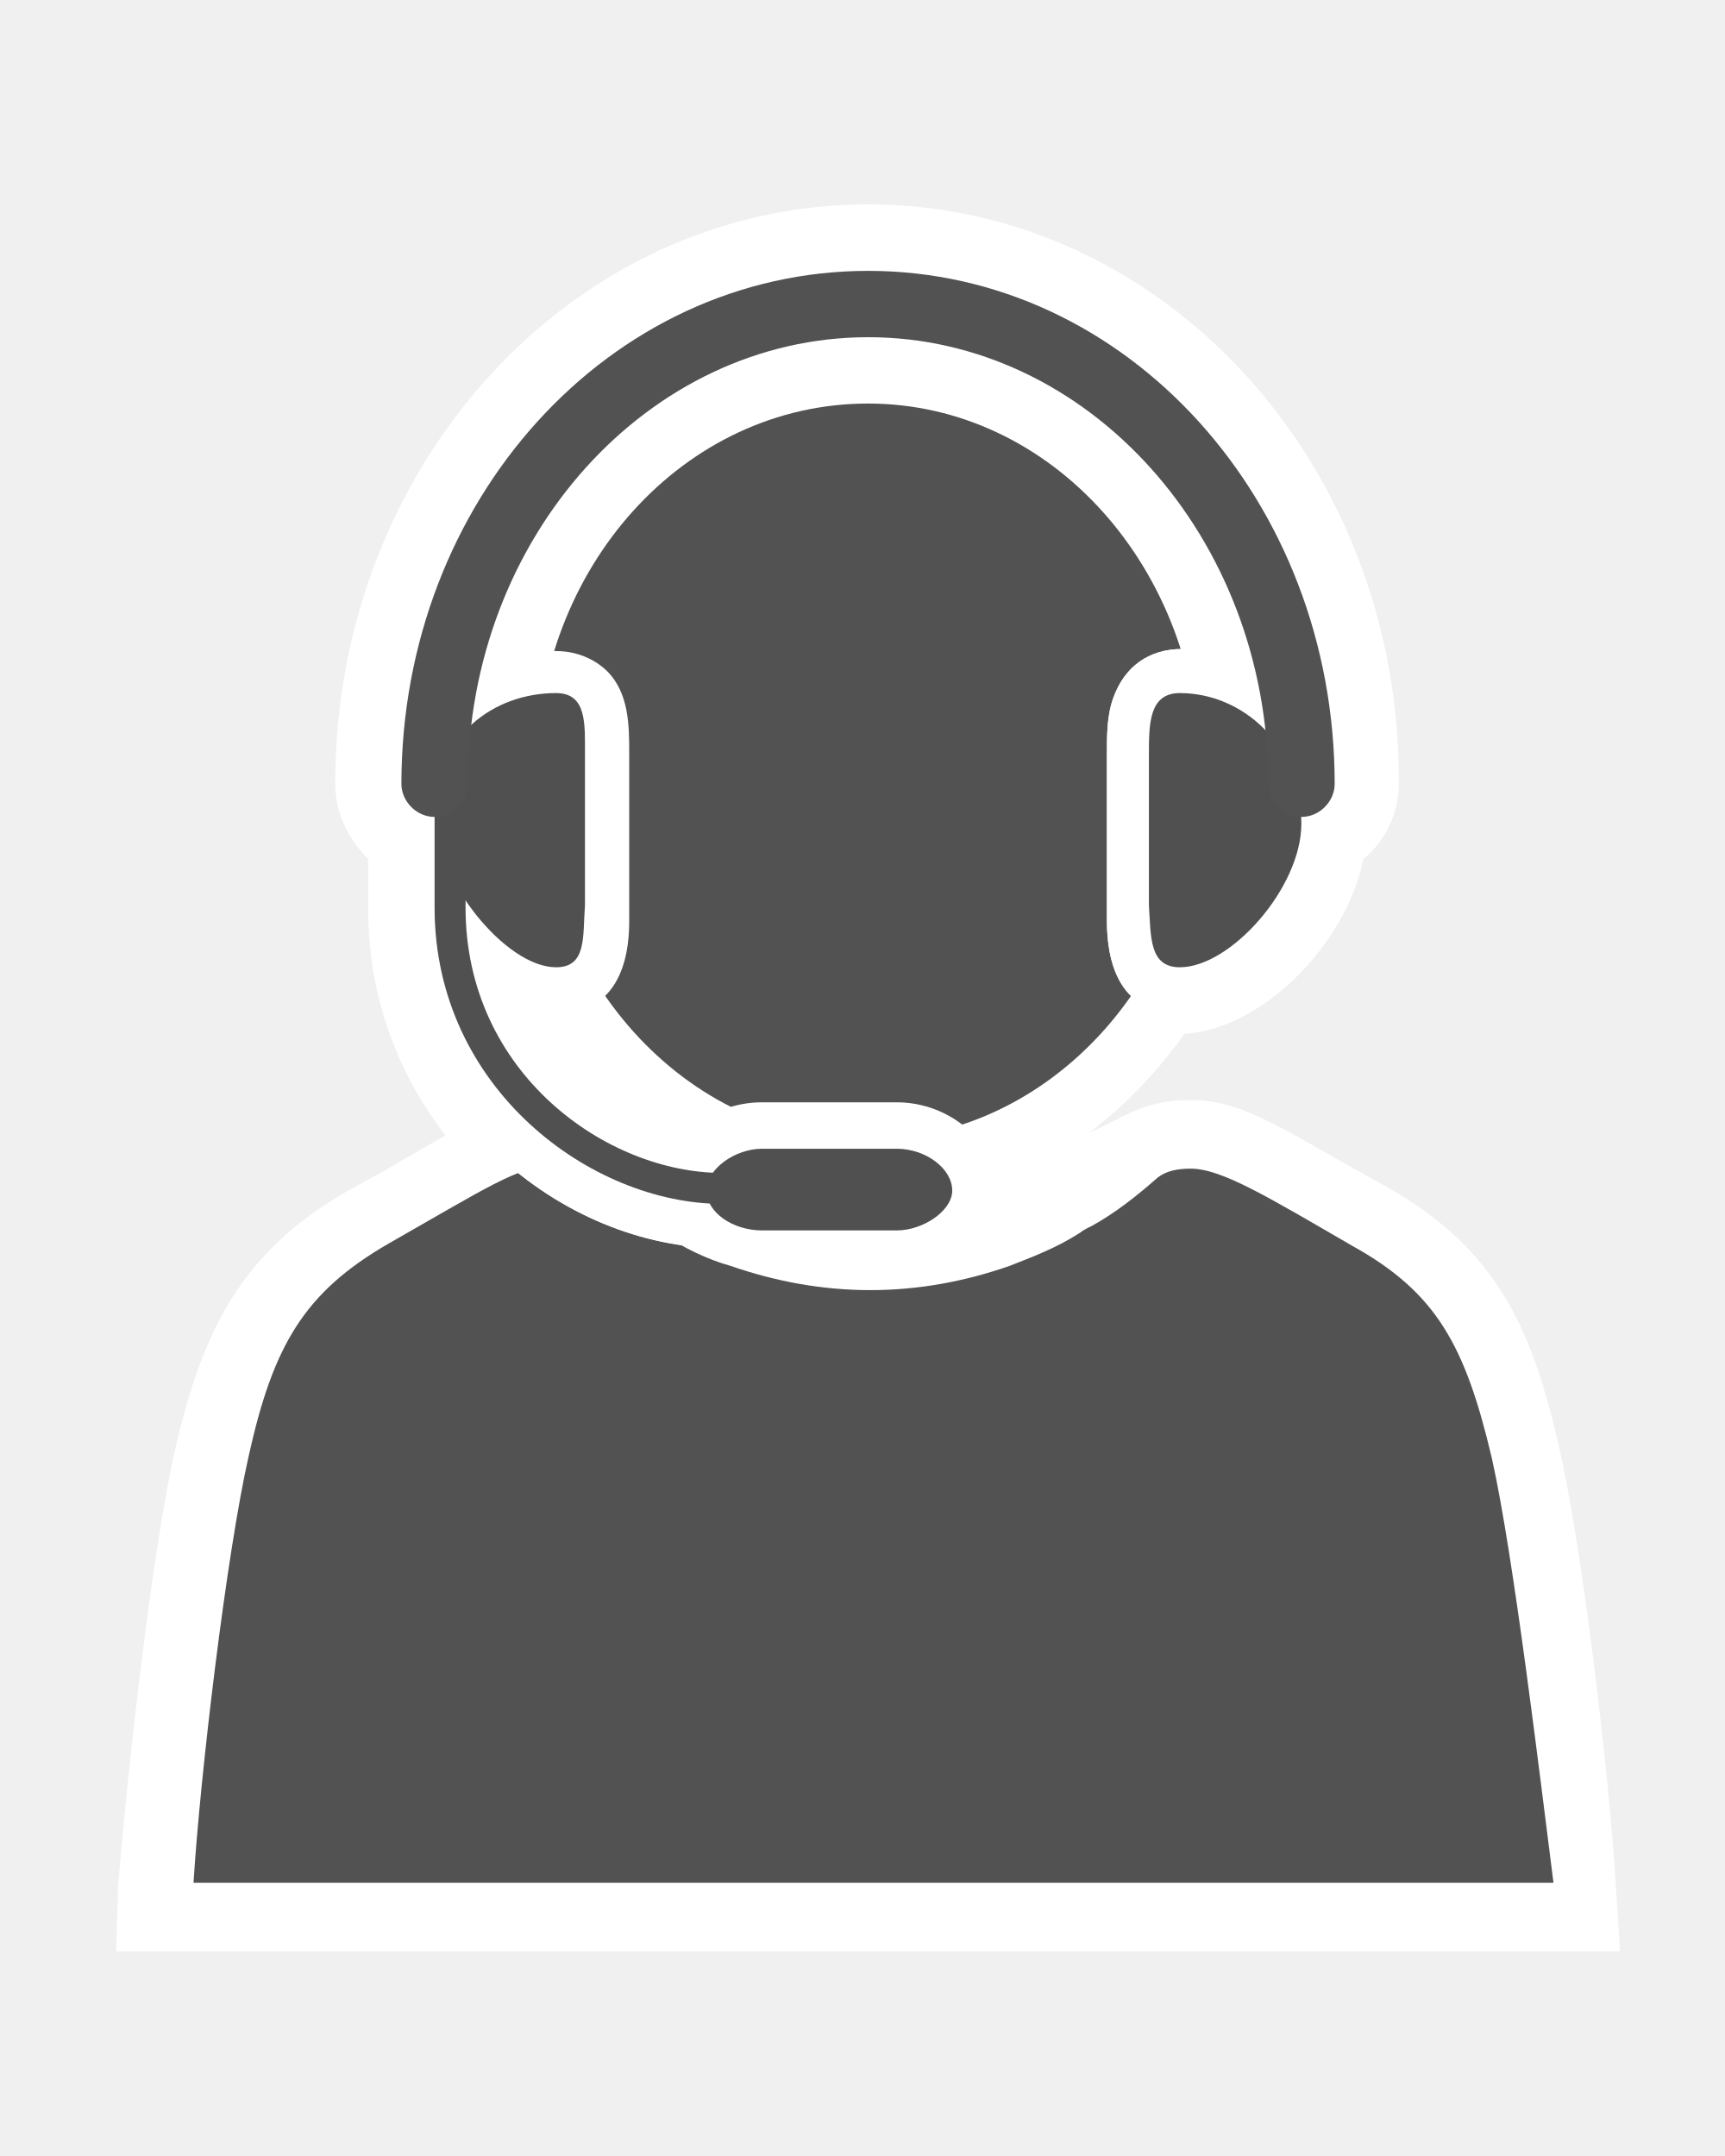
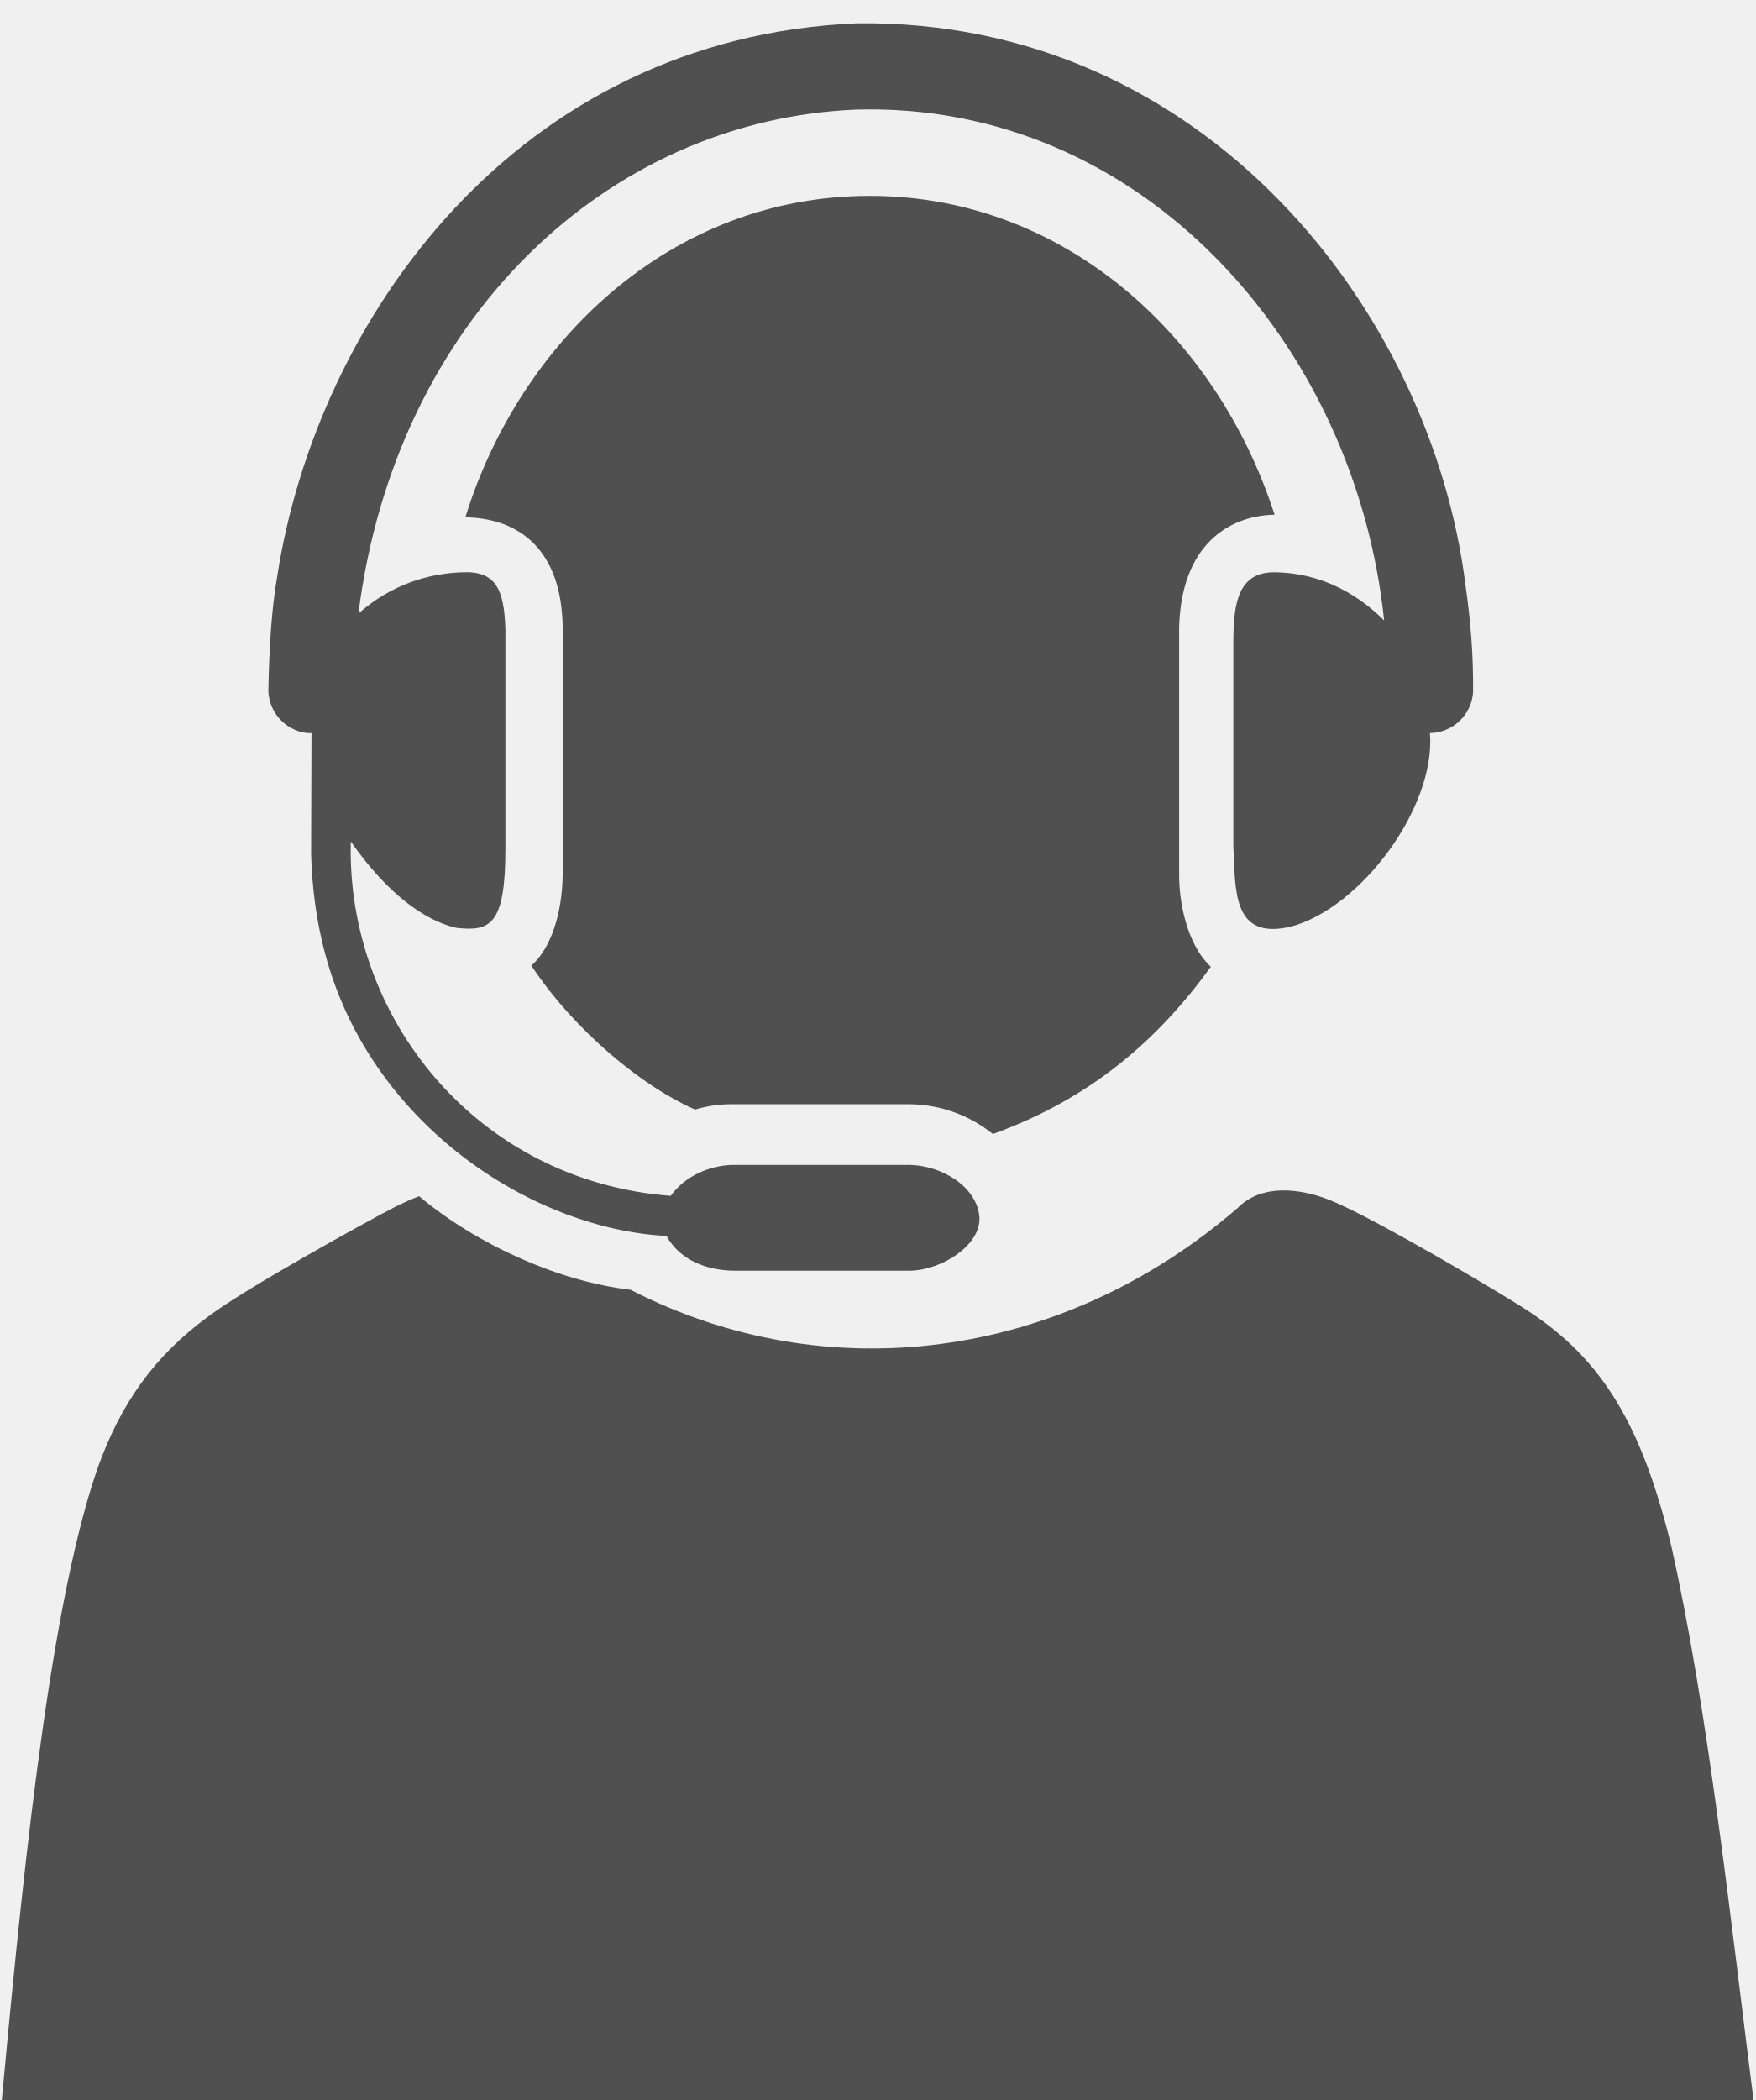
- <svg xmlns="http://www.w3.org/2000/svg" xmlns:ns1="http://schemas.microsoft.com/visio/2003/SVGExtensions/" width="78" height="97.5" viewBox="0 0 58.5 73.125" color-interpolation-filters="sRGB" fill="none" fill-rule="evenodd" font-size="12" overflow="visible" stroke-linecap="square" stroke-miterlimit="3">
-   <ns1:documentProperties ns1:langID="4108" ns1:metric="true" ns1:viewMarkup="false" />
-   <style>
-     .st1,.st2,.st3{fill:#fff;stroke:none;stroke-linecap:butt;stroke-width:.75}.st2,.st3{fill:#515251}.st3{fill:#515050}
-   </style>
-   <g ns1:mID="0" ns1:index="1" ns1:groupContext="foregroundPage">
-     <ns1:pageProperties ns1:drawingScale=".039" ns1:pageScale=".039" ns1:drawingUnits="24" ns1:shadowOffsetX="8.504" ns1:shadowOffsetY="-8.504" />
-     <ns1:layer ns1:name="symbols" ns1:index="0" />
-     <g id="group22-1" transform="translate(3.938 -6.938)" ns1:mID="22" ns1:groupContext="group" ns1:layerMember="0">
-       <g id="group23-2" ns1:mID="23" ns1:groupContext="group" ns1:layerMember="0">
-         <g id="shape24-3" ns1:mID="24" ns1:groupContext="shape" ns1:layerMember="0">
-           <path d="M50.85 70.72c-.23-3.67-1.12-11.32-1.95-14.85-.9-3.9-2.1-6.6-5.85-8.7l-1.35-.75c-2.62-1.5-3.75-2.17-5.25-2.17-.82 0-1.5.15-2.25.52l-1.2.6.9-.75c.83-.75 1.65-1.65 2.33-2.62 2.62-.15 5.47-3 6.07-5.93.75-.6 1.2-1.57 1.2-2.55.07-10.87-8.02-19.65-18-19.65S7.43 22.65 7.43 33.52c0 .98.44 1.88 1.12 2.55v1.73c0 3 1.05 5.62 2.62 7.65-.52.3-1.19.67-1.94 1.12l-1.36.75c-3.67 2.1-4.94 4.8-5.85 8.7C1.2 59.55.37 67.2.07 70.87L0 73.12h51l-.15-2.4z" class="st1" />
-         </g>
-         <g id="shape25-5" ns1:mID="25" ns1:groupContext="shape" ns1:layerMember="0" transform="translate(2.625 -2.325)">
-           <path d="M44.03 58.72c-.9-3.82-1.88-5.62-4.73-7.2-2.85-1.65-4.43-2.62-5.48-2.62-.44 0-.82.07-1.12.3-.68.6-1.43 1.2-2.25 1.65-.15.07-.3.15-.38.22-.82.53-1.64.83-2.4 1.13-1.49.52-3.07.82-4.72.82s-3.23-.3-4.73-.82c-.82-.23-1.57-.6-2.39-1.13-.98-.52-1.88-1.2-2.63-1.95-.3-.15-.68-.3-1.12-.3-1.06 0-2.18.75-5.48 2.63-2.85 1.65-3.9 3.45-4.73 7.2C1.12 61.95.22 69.52 0 73.12h46.12c-.45-3.52-1.35-11.1-2.09-14.4z" class="st2" />
-         </g>
-         <g id="shape26-7" ns1:mID="26" ns1:groupContext="shape" ns1:layerMember="0" transform="translate(14.25 -27.525)">
-           <path d="M11.25 73.12C5.02 73.12 0 67.5 0 60.6c0-6.9 5.02-12.45 11.25-12.45S22.5 53.77 22.5 60.67c0 6.9-5.1 12.45-11.25 12.45z" class="st2" />
-         </g>
-         <g id="shape27-9" ns1:mID="27" ns1:groupContext="shape" ns1:layerMember="0" transform="translate(9.3 -23.85)">
-           <path d="M11.25 73.12C5.85 73.12 0 68.47 0 61.57V57h4.05v4.57c0 4.88 4.28 7.5 7.2 7.5h1.5v4.05h-1.5z" class="st1" />
-         </g>
-         <g id="shape28-11" ns1:mID="28" ns1:groupContext="shape" ns1:layerMember="0" transform="translate(18.525 -23.025)">
-           <path d="M0 70.27c0-1.57 1.57-2.92 3.37-2.92h4.58c1.8 0 3.37 1.35 3.37 2.92 0 1.73-1.72 2.85-3.37 2.85H4.87L0 70.27z" class="st1" />
-         </g>
-         <g id="shape29-13" ns1:mID="29" ns1:groupContext="shape" ns1:layerMember="0" transform="translate(9.3 -31.8)">
-           <path d="M5.62 73.12c-2.77 0-5.62-3.9-5.62-6.67 0-3.68 2.85-5.63 5.62-5.63.83 0 1.43.38 1.73.68.75.75.75 1.87.75 2.77v5.7c0 .75-.08 3.15-2.48 3.15z" class="st1" />
-         </g>
-         <g id="shape30-15" ns1:mID="30" ns1:groupContext="shape" ns1:layerMember="0" transform="translate(33.6 -31.8)">
-           <path d="M2.48 73.12C.07 73.12 0 70.72 0 69.9v-5.55c0-.68 0-1.35.22-1.95.38-1.05 1.2-1.65 2.33-1.65 2.78 0 5.63 2.25 5.63 5.92-.08 3-3.08 6.45-5.7 6.45z" class="st1" />
-         </g>
-         <g id="shape31-17" ns1:mID="31" ns1:groupContext="shape" ns1:layerMember="0" transform="translate(9.3 -23.85)">
-           <path d="M11.25 73.12C5.85 73.12 0 68.47 0 61.57V57h4.05v4.57c0 4.88 4.28 7.5 7.2 7.5h1.5v4.05h-1.5z" class="st1" />
-         </g>
-         <g id="shape32-19" ns1:mID="32" ns1:groupContext="shape" ns1:layerMember="0" transform="translate(33.6 -31.8)">
-           <path d="M2.48 73.12C.07 73.12 0 70.72 0 69.9v-5.55c0-.68 0-1.35.22-1.95.38-1.05 1.2-1.65 2.33-1.65 2.78 0 5.63 2.25 5.63 5.92-.08 3-3.08 6.45-5.7 6.45z" class="st1" />
-         </g>
-         <g id="shape33-21" ns1:mID="33" ns1:groupContext="shape" ns1:layerMember="0" transform="translate(10.8 -25.35)">
-           <path d="M9.75 73.12C5.33 73.12 0 69.22 0 63.07V60h1.05v3.07c0 5.63 4.8 9 8.7 9v1.05z" class="st3" />
-         </g>
-         <g id="shape34-23" ns1:mID="34" ns1:groupContext="shape" ns1:layerMember="0" transform="translate(20.025 -24.45)">
-           <path d="M6.45 73.12c.9 0 1.88-.67 1.88-1.35 0-.75-.9-1.42-1.88-1.42H1.88c-.9 0-1.88.67-1.88 1.42 0 .75.9 1.35 1.88 1.35h4.57z" class="st3" />
-         </g>
-         <g id="shape35-25" ns1:mID="35" ns1:groupContext="shape" ns1:layerMember="0" transform="translate(10.8 -33.375)">
-           <path d="M5.1 65.92c0-1.05.07-2.1-.98-2.1-2.1 0-4.12 1.43-4.12 4.13 0 2.17 2.4 5.17 4.12 5.17 1.05 0 .9-1.05.98-2.1v-5.1z" class="st3" />
-         </g>
-         <g id="shape36-27" ns1:mID="36" ns1:groupContext="shape" ns1:layerMember="0" transform="translate(35.025 -33.375)">
-           <path d="M0 65.92c0-1.05 0-2.1 1.05-2.1 2.1 0 4.12 1.73 4.12 4.43 0 2.17-2.4 4.87-4.12 4.87-1.05 0-.98-1.05-1.05-2.1v-5.1z" class="st3" />
-         </g>
-         <g id="shape37-29" ns1:mID="37" ns1:groupContext="shape" ns1:layerMember="0" transform="translate(9.675 -38.475)">
-           <path d="M30.53 73.12c-.61 0-1.13-.52-1.13-1.12 0-8.4-6.15-15.15-13.57-15.15C8.4 56.85 2.25 63.6 2.25 72c0 .6-.53 1.12-1.13 1.12C.52 73.12 0 72.6 0 72c0-9.6 7.05-17.4 15.83-17.4 8.77 0 15.82 7.8 15.82 17.4 0 .6-.52 1.12-1.12 1.12z" class="st2" />
-         </g>
-       </g>
-     </g>
-   </g>
+ <svg xmlns="http://www.w3.org/2000/svg" width="46" height="55" viewBox="-0.5 -0.5 46 55">
+   <path d="M18.71 32.78c-.67-.01-1.39-.26-1.75-.91-2.21-.11-5-1.29-7-3.67-1.65-1.98-2.25-4.15-2.31-6.35l.01-3.15c-.41.03-1.08-.32-1.13-1.09.02-1.17.09-2.2.23-3C7.8 7.86 13.02.49 21.95.11c9.11-.11 15.04 7.54 15.94 14.7.14.97.21 1.87.2 2.83a1.15 1.15 0 0 1-1.13 1.06c.16 1.93-1.81 4.59-3.65 5.07-1.54.36-1.44-.97-1.5-2.1v-5.44c.01-.93.13-1.77 1.11-1.74 1.26.02 2.21.63 2.84 1.26-.75-7.23-6.35-13.59-13.83-13.38-6.53.27-12.07 5.5-13.04 13.2.89-.79 1.88-1.05 2.7-1.08.89-.05 1.12.43 1.15 1.5v5.74c0 2.01-.4 2.17-1.29 2.07-.83-.19-1.81-.9-2.76-2.26-.12 4.6 3.29 8.89 8.38 9.28.38-.53 1.03-.79 1.59-.81h4.69c.82.02 1.76.57 1.81 1.39.02.71-.97 1.36-1.81 1.38zm4.62-4.36H18.7a3.28 3.28 0 0 0-.99.14c-1.36-.59-3.15-2.05-4.29-3.77.51-.45.8-1.35.82-2.34v-6.54c-.03-1.98-1.11-2.84-2.55-2.86 1.42-4.58 5.36-8.42 10.6-8.42 5.06 0 9.08 3.64 10.6 8.35-1.3.03-2.55.91-2.5 3.23v6.23c0 .61.17 1.76.83 2.38-1.38 1.91-3.14 3.45-5.71 4.38a3.53 3.53 0 0 0-2.18-.78zM-.5 55C.02 49.44.72 41.85 2.04 38c.61-1.73 1.5-2.99 2.93-4.03.93-.71 4.23-2.53 4.84-2.84.22-.11.45-.22.67-.3 1.54 1.29 3.7 2.24 5.54 2.45 5.13 2.64 11.28 1.85 15.9-2.14.66-.67 1.7-.49 2.39-.22 1.09.42 4.57 2.48 5.23 2.92 1.92 1.26 2.96 2.95 3.74 6.14.97 4.3 1.55 9.77 2.22 15.02z" fill="#505050" pointer-events="all" />
</svg>
